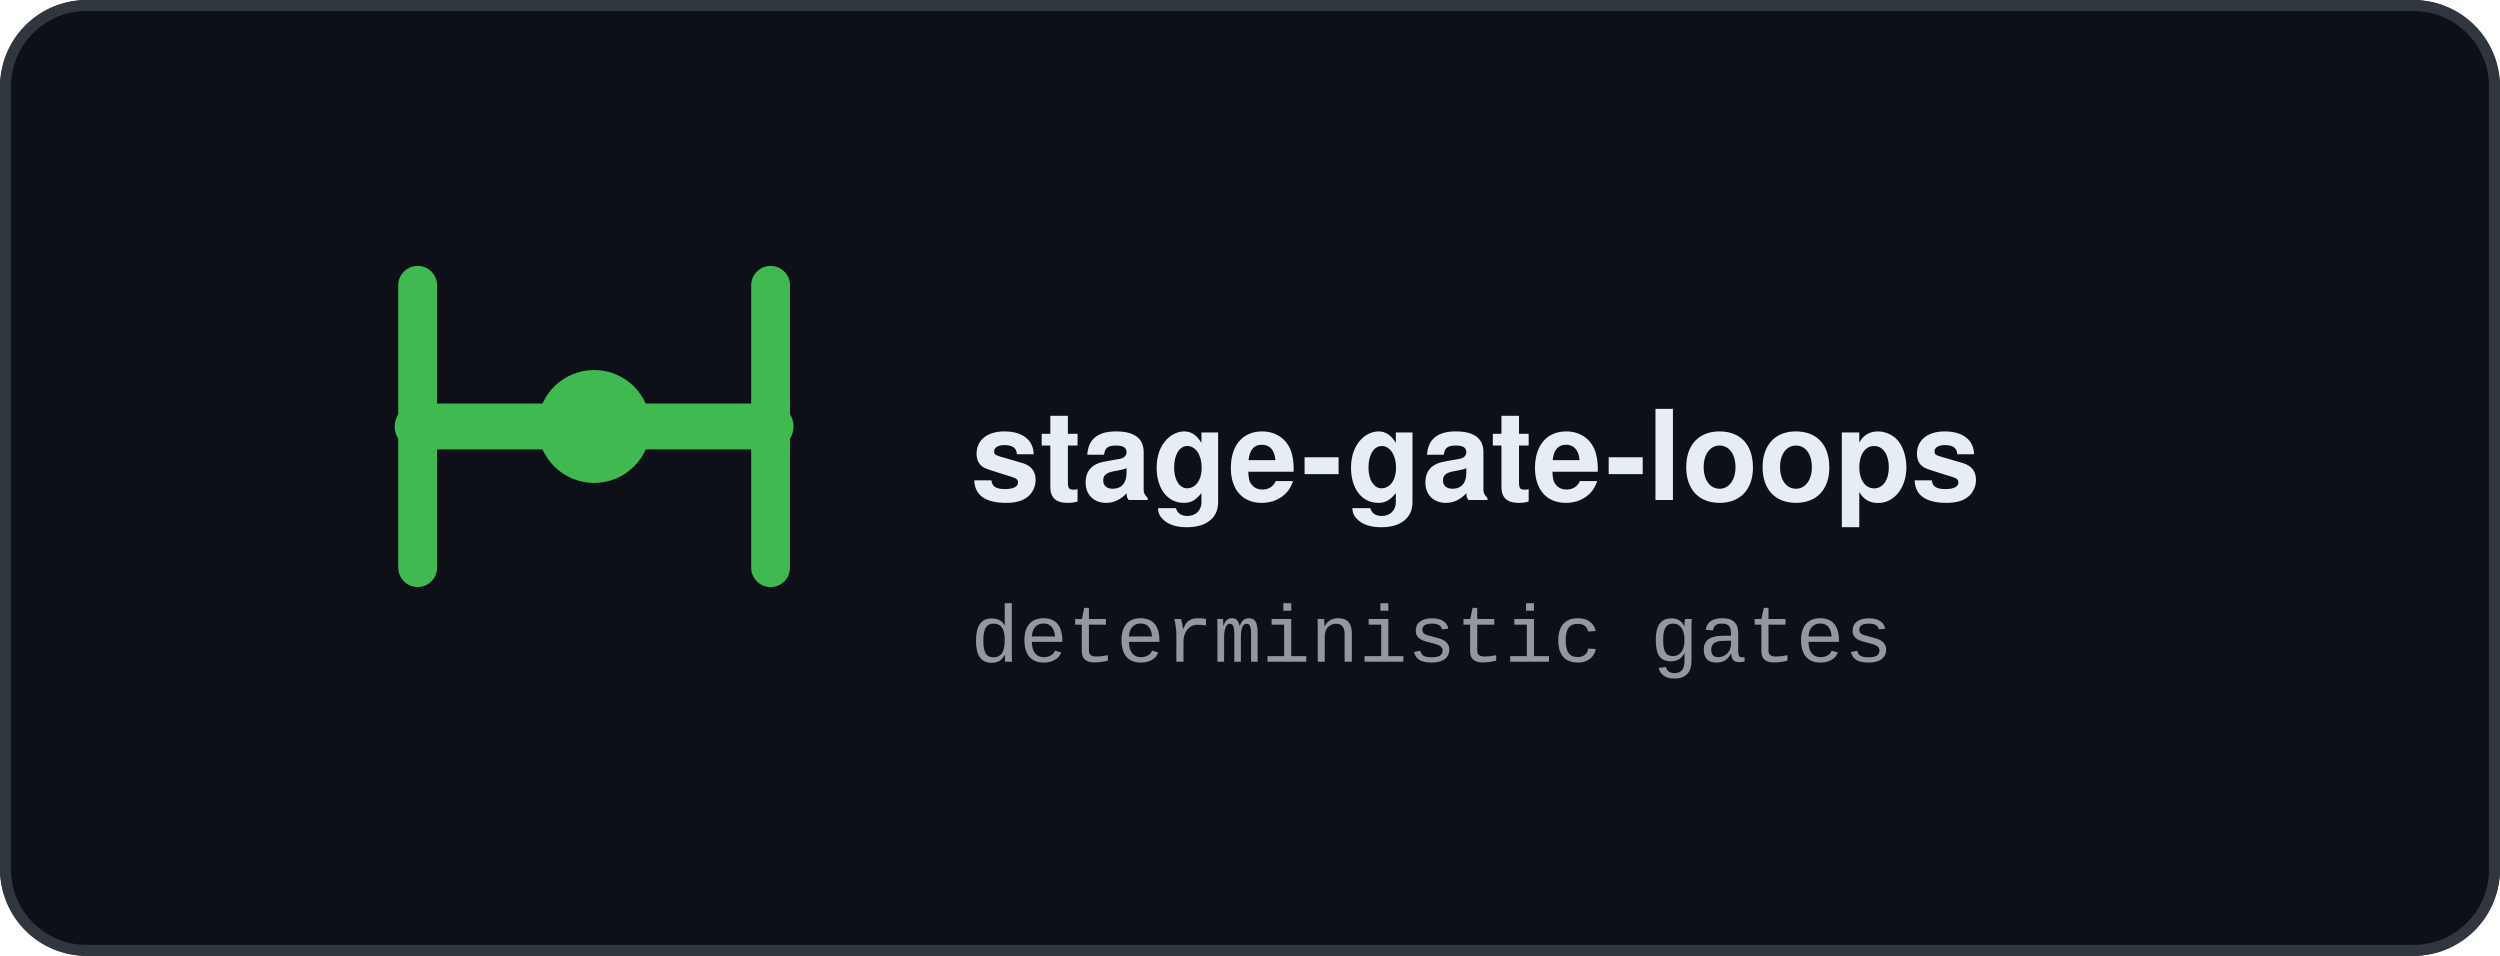
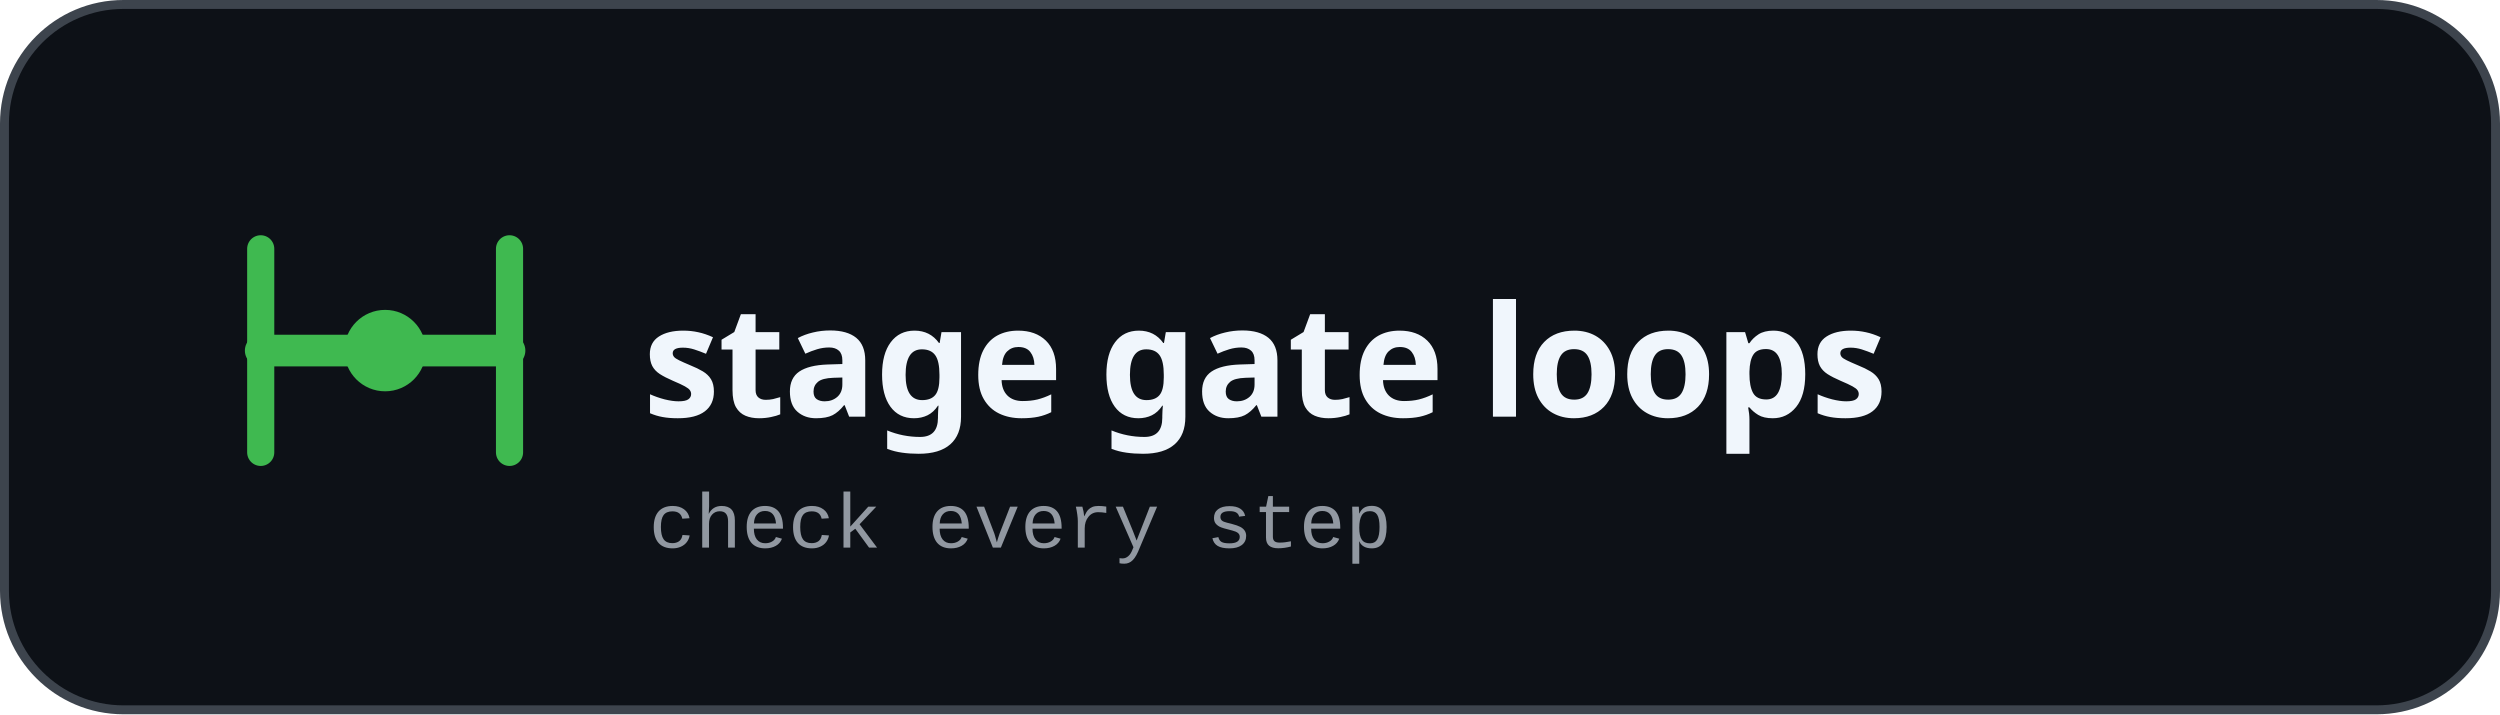
- <svg xmlns="http://www.w3.org/2000/svg" width="340" height="130" viewBox="0 0 340 130" role="img" aria-labelledby="t" aria-describedby="d">
+ <svg xmlns="http://www.w3.org/2000/svg" width="420" height="120" viewBox="0 0 420 120" role="img" aria-labelledby="t" aria-describedby="d">
  <defs>
-     <marker id="a" viewBox="0 0 10 10" refX="9" refY="5" markerWidth="7" markerHeight="7" orient="auto">
-       <path d="M0 0 L10 5 L0 10 z" fill="#9198a1" />
+     <pattern id="dots" width="24" height="24" patternUnits="userSpaceOnUse">
+       <circle cx="2" cy="2" r="1.1" fill="#21262d" />
+     </pattern>
+     <filter id="sh" x="-30%" y="-30%" width="160%" height="170%">
+       <feDropShadow dx="0" dy="6" stdDeviation="9" flood-color="#000" flood-opacity="0.45" />
+     </filter>
+     <marker id="am" viewBox="0 0 10 10" refX="8" refY="5" markerWidth="7" markerHeight="7" orient="auto">
+       <path d="M0 0L10 5L0 10z" fill="#9198a1" />
    </marker>
-     <marker id="af" viewBox="0 0 10 10" refX="9" refY="5" markerWidth="7" markerHeight="7" orient="auto">
-       <path d="M0 0 L10 5 L0 10 z" fill="#f85149" />
+     <marker id="ag" viewBox="0 0 10 10" refX="8" refY="5" markerWidth="7" markerHeight="7" orient="auto">
+       <path d="M0 0L10 5L0 10z" fill="#3fb950" />
+     </marker>
+     <marker id="ar" viewBox="0 0 10 10" refX="8" refY="5" markerWidth="7" markerHeight="7" orient="auto">
+       <path d="M0 0L10 5L0 10z" fill="#f85149" />
    </marker>
  </defs>
-   <rect width="340" height="130" rx="12" fill="#0d1117" />
-   <rect x="0.75" y="0.75" width="338.5" height="128.5" rx="11" fill="none" stroke="#30363d" stroke-width="1.5" />
-   <g transform="translate(52,34) scale(2.4)" stroke="#3fb950" stroke-width="2.2" fill="none" stroke-linecap="round">
-     <path d="M2 2 v16 M22 2 v16" />
-     <path d="M2 10 h20" stroke-width="2.6" />
-     <circle cx="12" cy="10" r="3.2" fill="#3fb950" stroke="none" />
+   <rect x="0.75" y="0.75" width="418.5" height="118.5" rx="20" fill="#0d1117" stroke="#3d444d" stroke-width="1.5" />
+   <g transform="translate(40,38) scale(1.9)" stroke="#3fb950" stroke-width="2.4" fill="none" stroke-linecap="round">
+     <path d="M2 2v18M24 2v18" />
+     <path d="M2 11h22" stroke-width="2.8" />
+     <circle cx="13" cy="11" r="3.6" fill="#3fb950" stroke="none" />
  </g>
-   <text x="132" y="68" font-size="17" font-family="-apple-system, BlinkMacSystemFont, 'Segoe UI', Helvetica, Arial, sans-serif" fill="#e6edf3" font-weight="700">stage-gate-loops</text>
-   <text x="132" y="90" font-size="11" font-family="ui-monospace, SFMono-Regular, 'SF Mono', Menlo, Consolas, 'Liberation Mono', monospace" fill="#9198a1" font-weight="400">deterministic gates</text>
+   <text x="108" y="70" font-size="26" font-family="-apple-system, BlinkMacSystemFont, 'Segoe UI', 'Noto Sans', Helvetica, Arial, sans-serif" fill="#f0f6fc" font-weight="800" letter-spacing="-0.3" xml:space="preserve" style="white-space:pre">stage gate loops</text>
+   <text x="109" y="92" font-size="13" font-family="ui-monospace, SFMono-Regular, 'SF Mono', Menlo, Consolas, 'Liberation Mono', monospace" fill="#9198a1" font-weight="400" xml:space="preserve" style="white-space:pre">check every step</text>
</svg>
